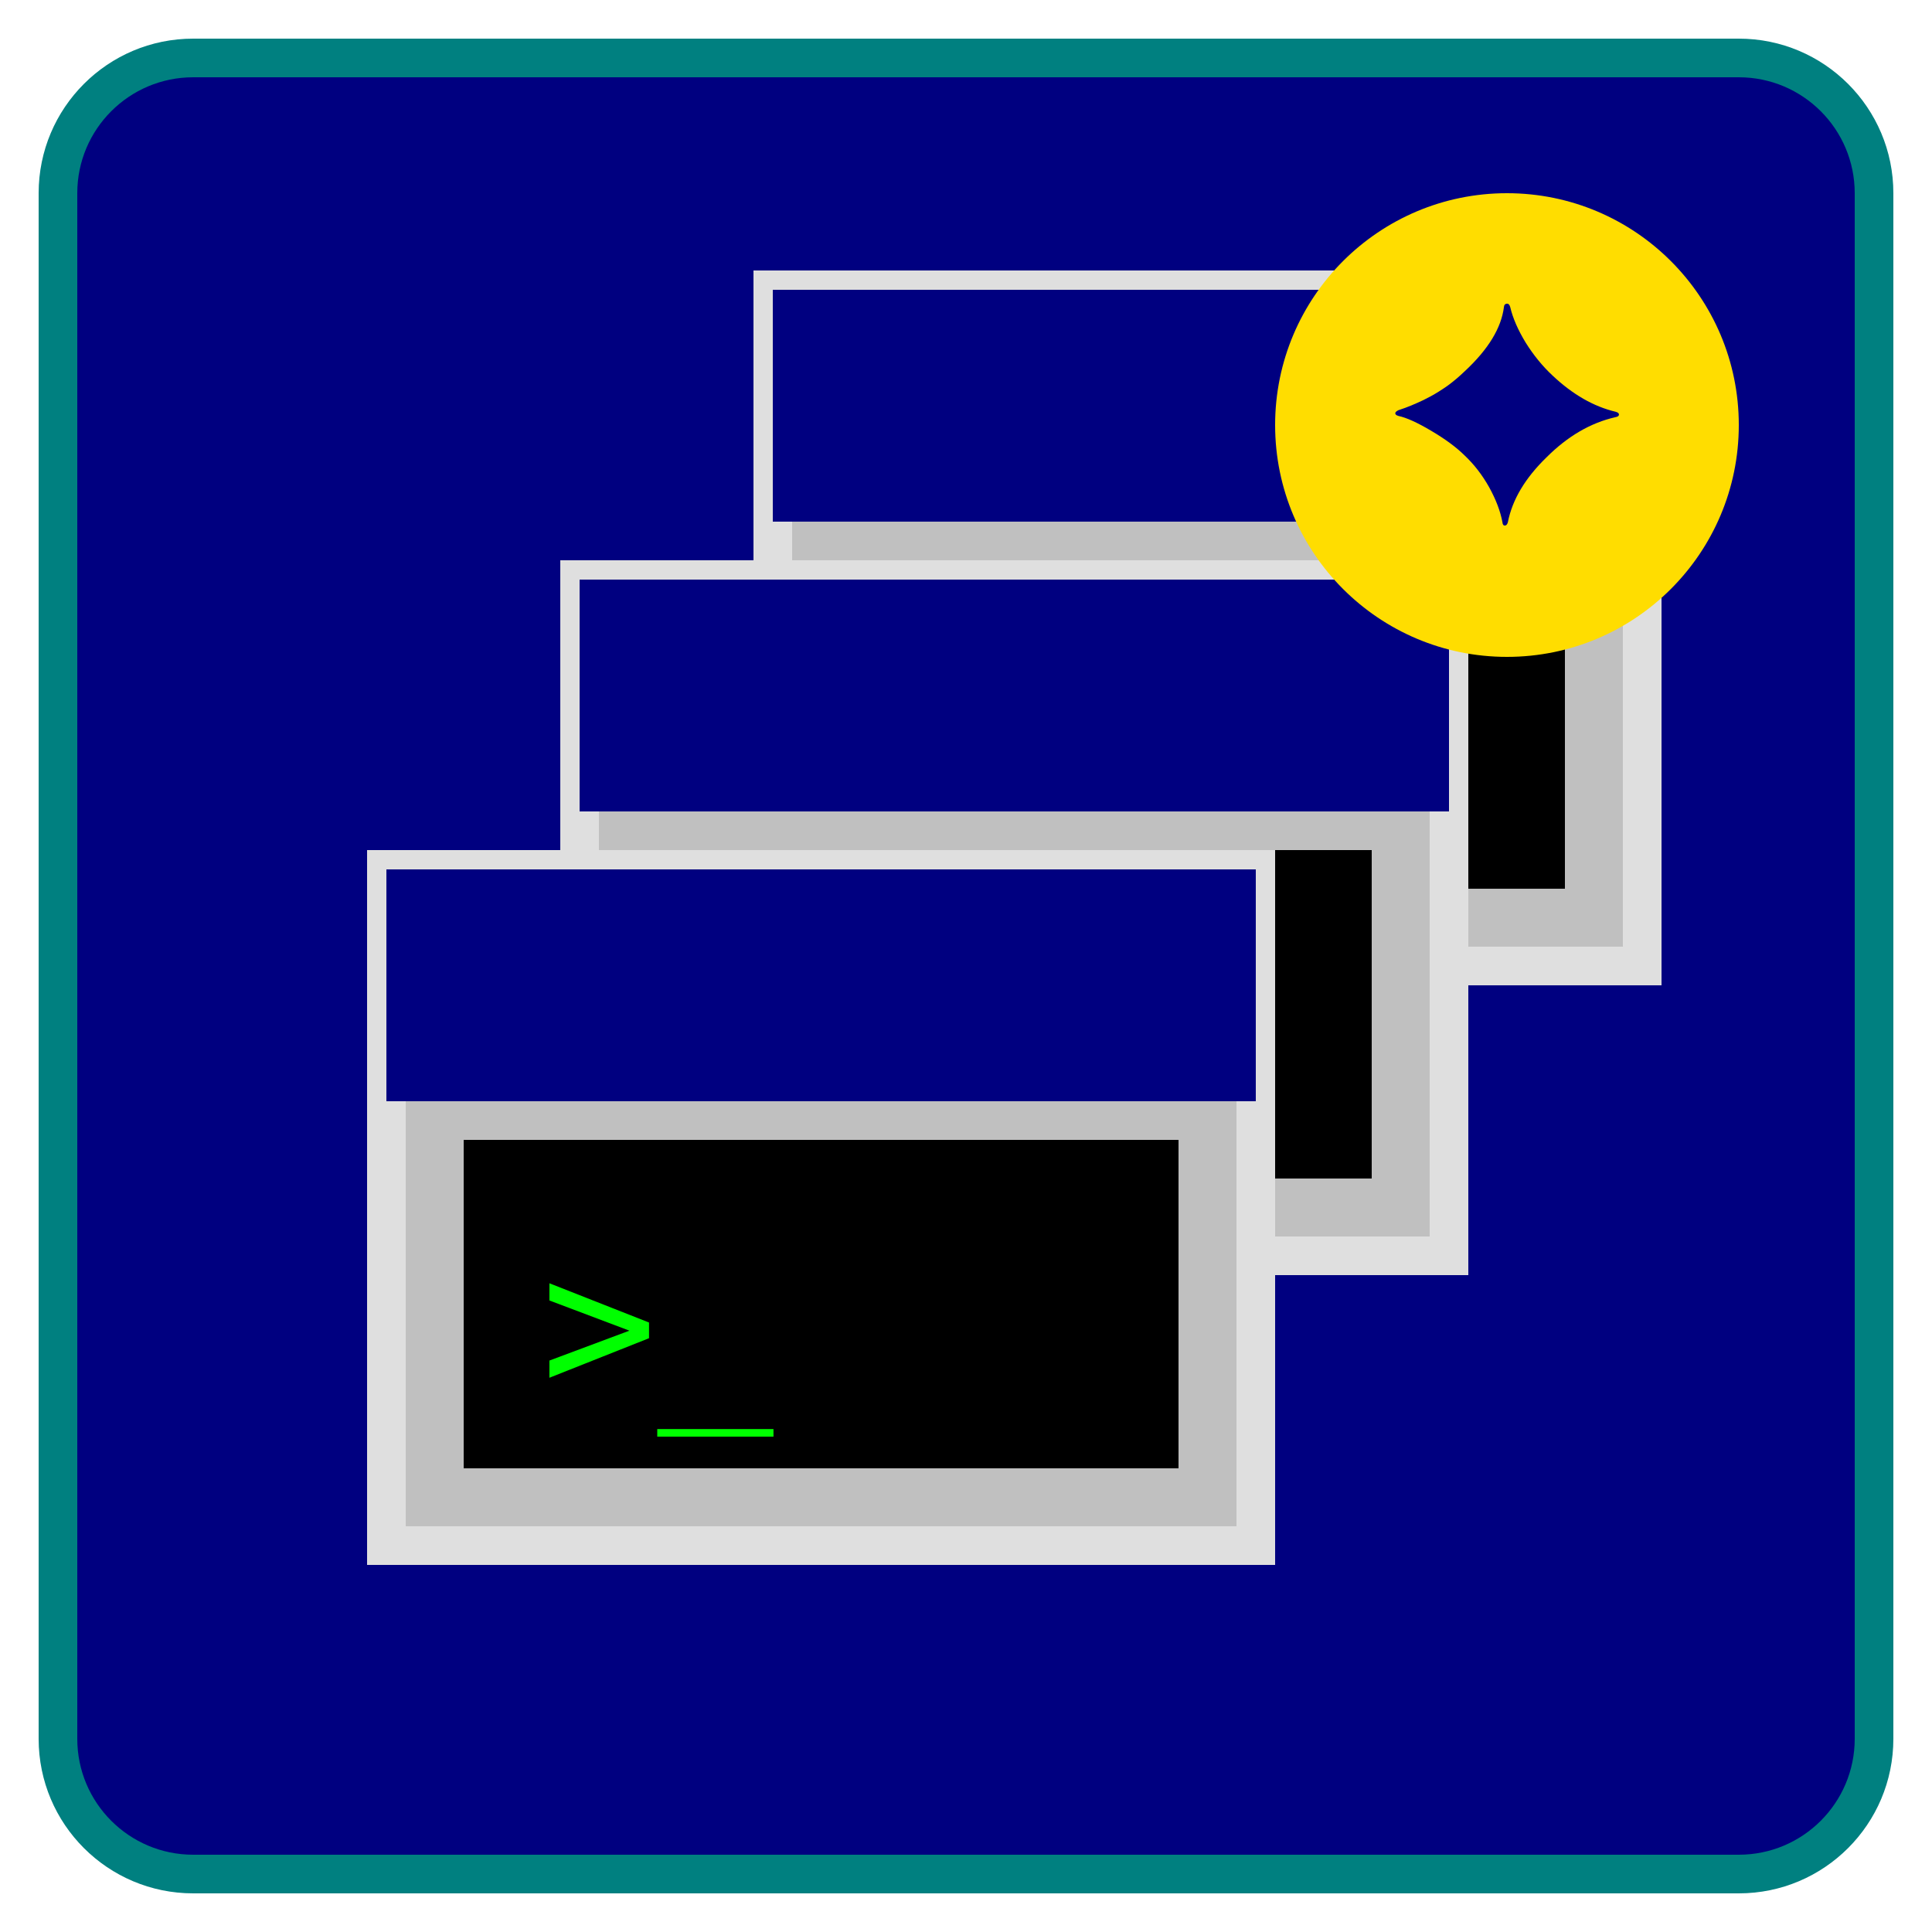
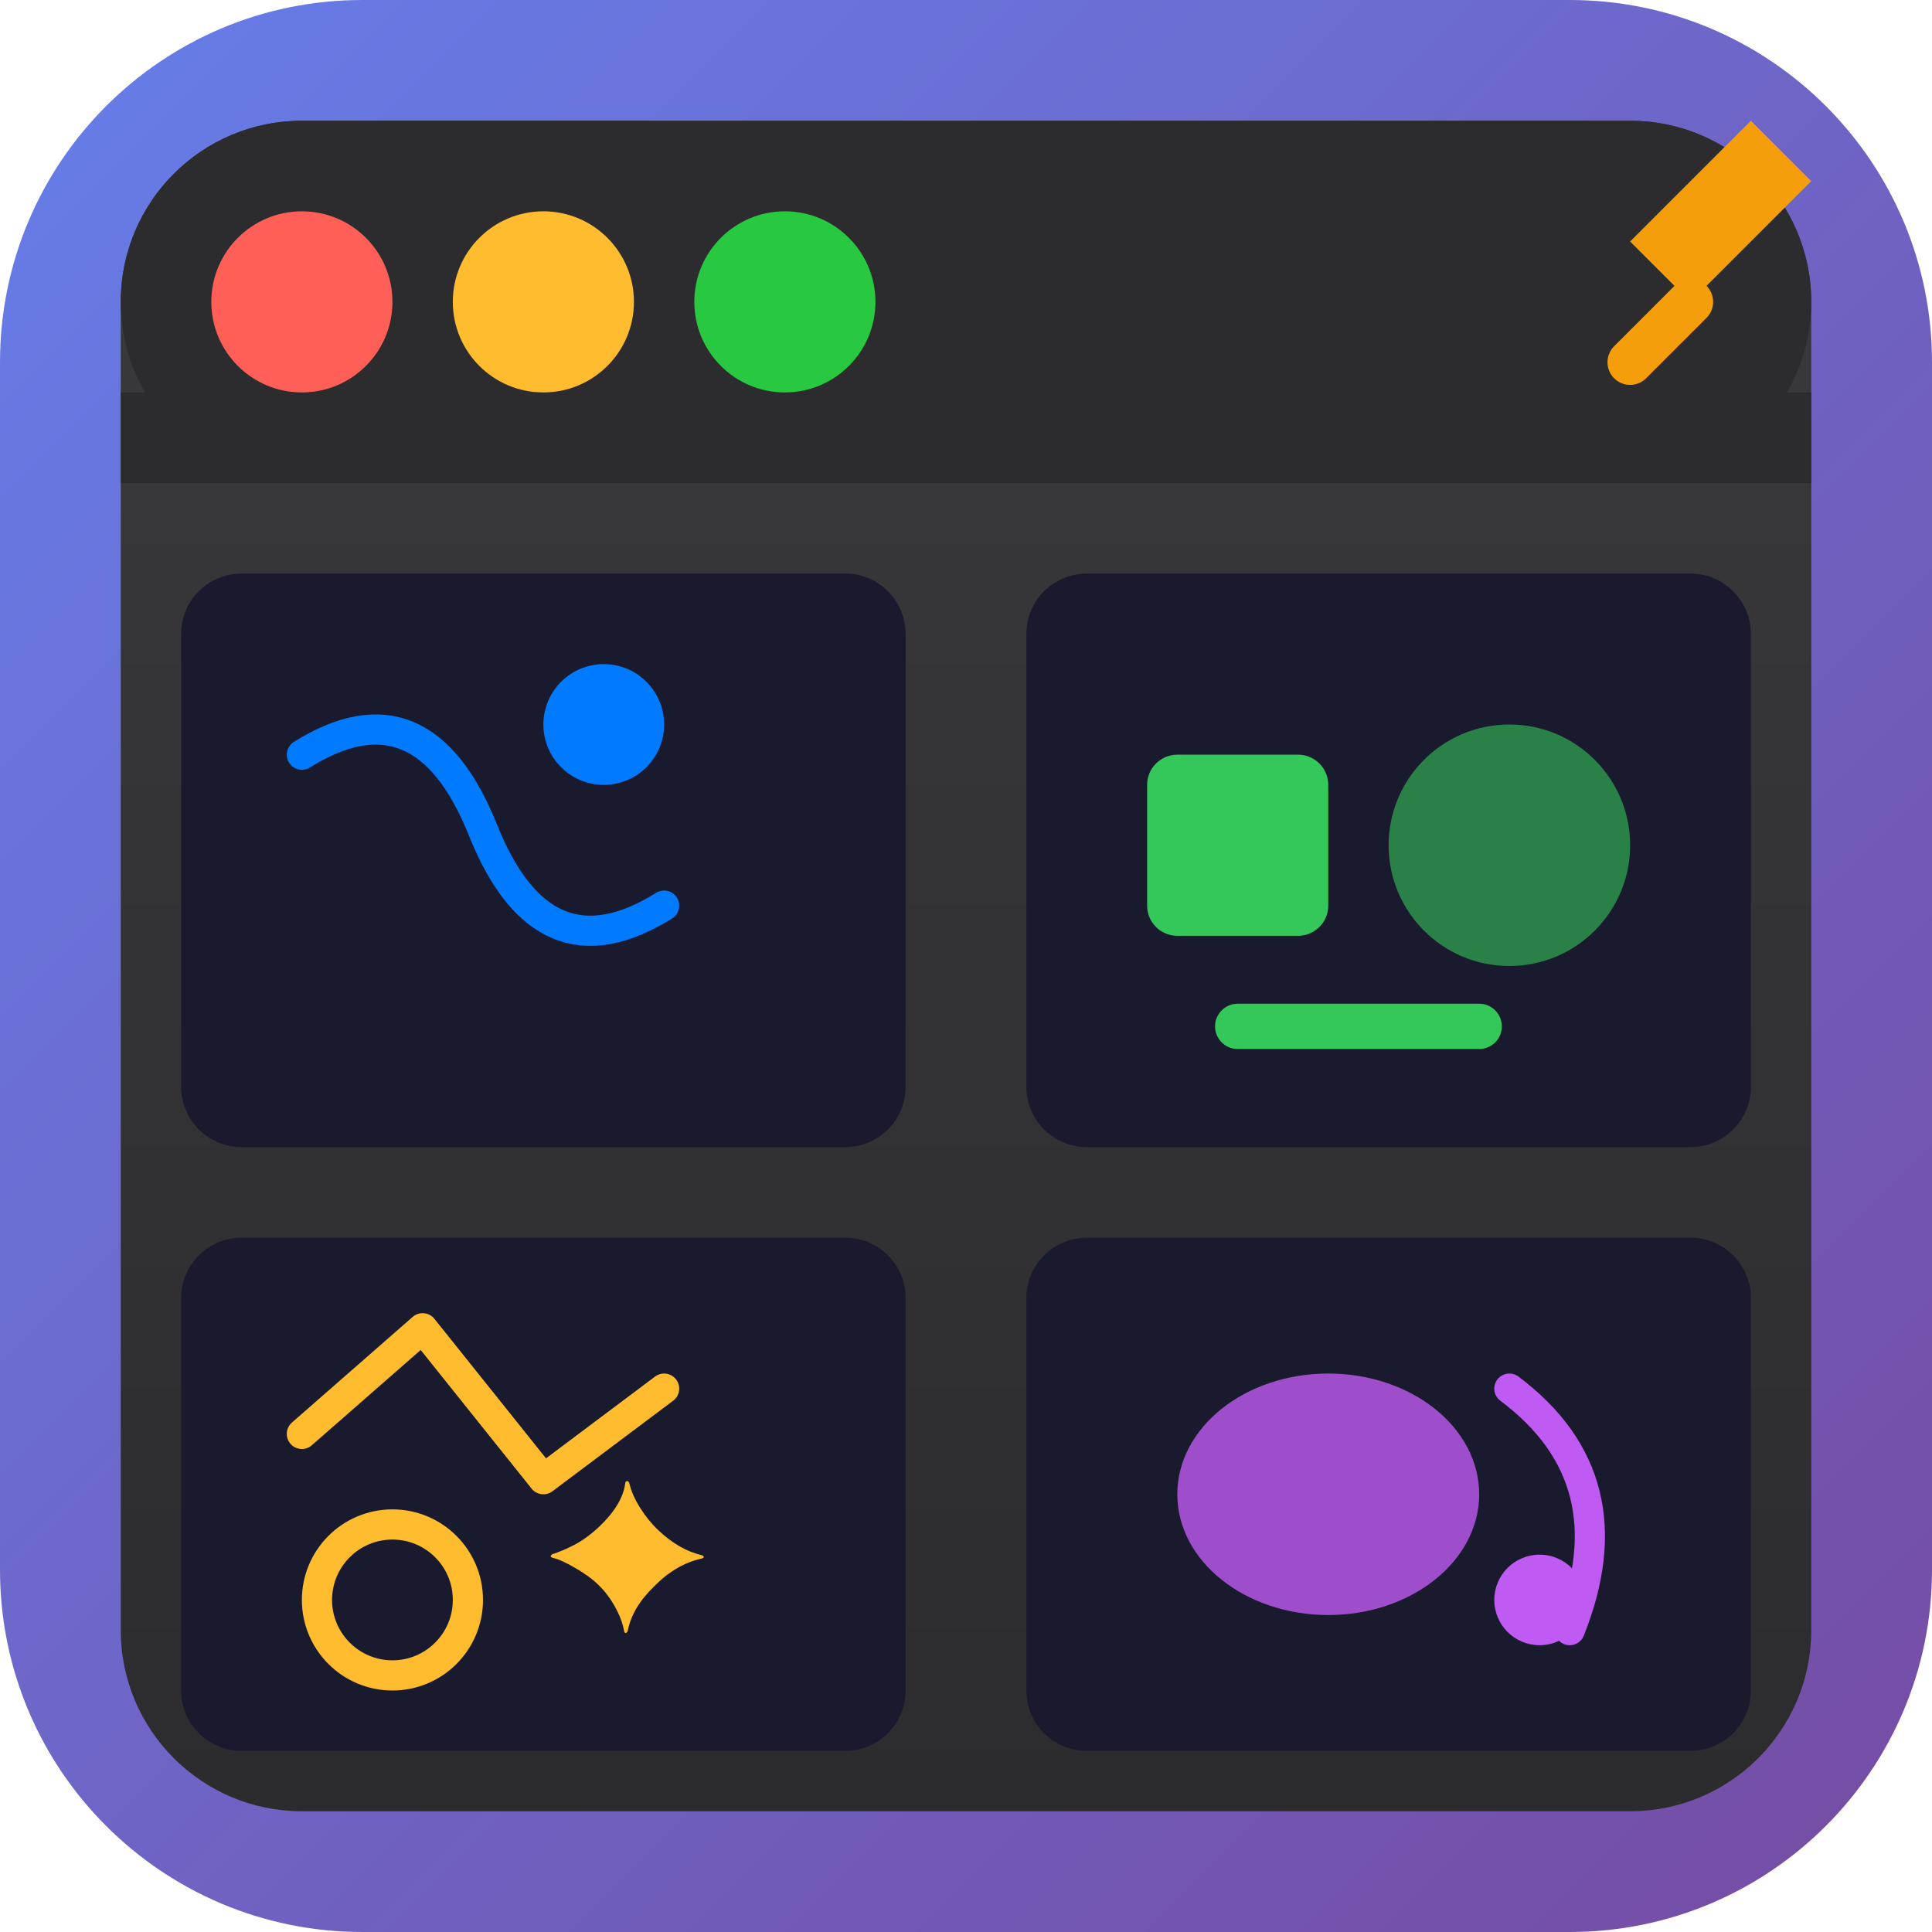
- <svg xmlns="http://www.w3.org/2000/svg" viewBox="0 0 100 100">
-   <rect x="2" y="2" width="96" height="96" fill="#008080" rx="8" />
-   <rect x="4" y="4" width="92" height="92" fill="#000080" rx="6" />
-   <g transform="translate(20, 15)">
-     <rect x="20" y="0" width="45" height="35" fill="#c0c0c0" stroke="#dfdfdf" stroke-width="2" />
-     <rect x="20" y="0" width="45" height="12" fill="#000080" />
-     <rect x="24" y="14" width="37" height="17" fill="#000" />
-     <text x="28" y="27" fill="#00ff00" font-size="10" font-family="monospace">&gt;_</text>
-     <rect x="10" y="15" width="45" height="35" fill="#c0c0c0" stroke="#dfdfdf" stroke-width="2" />
-     <rect x="10" y="15" width="45" height="12" fill="#000080" />
-     <rect x="14" y="29" width="37" height="17" fill="#000" />
-     <text x="18" y="42" fill="#00ff00" font-size="10" font-family="monospace">&gt;_</text>
-     <rect x="0" y="30" width="45" height="35" fill="#c0c0c0" stroke="#dfdfdf" stroke-width="2" />
-     <rect x="0" y="30" width="45" height="12" fill="#000080" />
-     <rect x="4" y="44" width="37" height="17" fill="#000" />
-     <text x="8" y="57" fill="#00ff00" font-size="10" font-family="monospace">&gt;_</text>
-   </g>
-   <circle cx="78" cy="22" r="12" fill="#ffdd00" />
-   <text x="78" y="27" text-anchor="middle" fill="#000080" font-size="16" font-weight="bold">✦</text>
+ <svg xmlns="http://www.w3.org/2000/svg" viewBox="0 0 128 128">
+   <defs>
+     <linearGradient id="bg" x1="0%" y1="0%" x2="100%" y2="100%">
+       <stop offset="0%" style="stop-color:#667eea" />
+       <stop offset="100%" style="stop-color:#764ba2" />
+     </linearGradient>
+     <linearGradient id="window" x1="0%" y1="0%" x2="0%" y2="100%">
+       <stop offset="0%" style="stop-color:#3a3a3c" />
+       <stop offset="100%" style="stop-color:#2c2c2e" />
+     </linearGradient>
+   </defs>
+   <rect x="0" y="0" width="128" height="128" fill="url(#bg)" rx="24" />
+   <rect x="8" y="8" width="112" height="112" fill="url(#window)" rx="12" />
+   <rect x="8" y="8" width="112" height="24" fill="#2c2c2e" rx="12" />
+   <rect x="8" y="26" width="112" height="6" fill="#2c2c2e" />
+   <circle cx="20" cy="20" r="6" fill="#ff5f57" />
+   <circle cx="36" cy="20" r="6" fill="#febc2e" />
+   <circle cx="52" cy="20" r="6" fill="#28c840" />
+   <rect x="12" y="38" width="48" height="38" fill="#1a1a2e" rx="4" />
+   <path d="M20 50 Q28 45 32 55 Q36 65 44 60" stroke="#007aff" stroke-width="2" fill="none" stroke-linecap="round" />
+   <circle cx="40" cy="48" r="4" fill="#007aff" />
+   <rect x="68" y="38" width="48" height="38" fill="#1a1a2e" rx="4" />
+   <rect x="76" y="50" width="12" height="12" fill="#34c759" rx="2" />
+   <circle cx="100" cy="56" r="8" fill="#34c759" opacity="0.6" />
+   <path d="M82 68 L98 68" stroke="#34c759" stroke-width="3" stroke-linecap="round" />
+   <rect x="12" y="82" width="48" height="34" fill="#1a1a2e" rx="4" />
+   <path d="M20 95 L28 88 L36 98 L44 92" stroke="#febc2e" stroke-width="2" fill="none" stroke-linecap="round" stroke-linejoin="round" />
+   <circle cx="26" cy="106" r="5" fill="none" stroke="#febc2e" stroke-width="2" />
+   <text x="36" y="108" fill="#febc2e" font-size="14" font-weight="bold">✦</text>
+   <rect x="68" y="82" width="48" height="34" fill="#1a1a2e" rx="4" />
+   <ellipse cx="88" cy="99" rx="10" ry="8" fill="#bf5af2" opacity="0.8" />
+   <path d="M100 92 Q108 98 104 108" stroke="#bf5af2" stroke-width="2" fill="none" stroke-linecap="round" />
+   <circle cx="102" cy="106" r="3" fill="#bf5af2" />
+   <path d="M108 16 L116 8 L120 12 L112 20 Z" fill="#f59e0b" />
+   <path d="M112 20 L108 24" stroke="#f59e0b" stroke-width="3" stroke-linecap="round" />
</svg>
